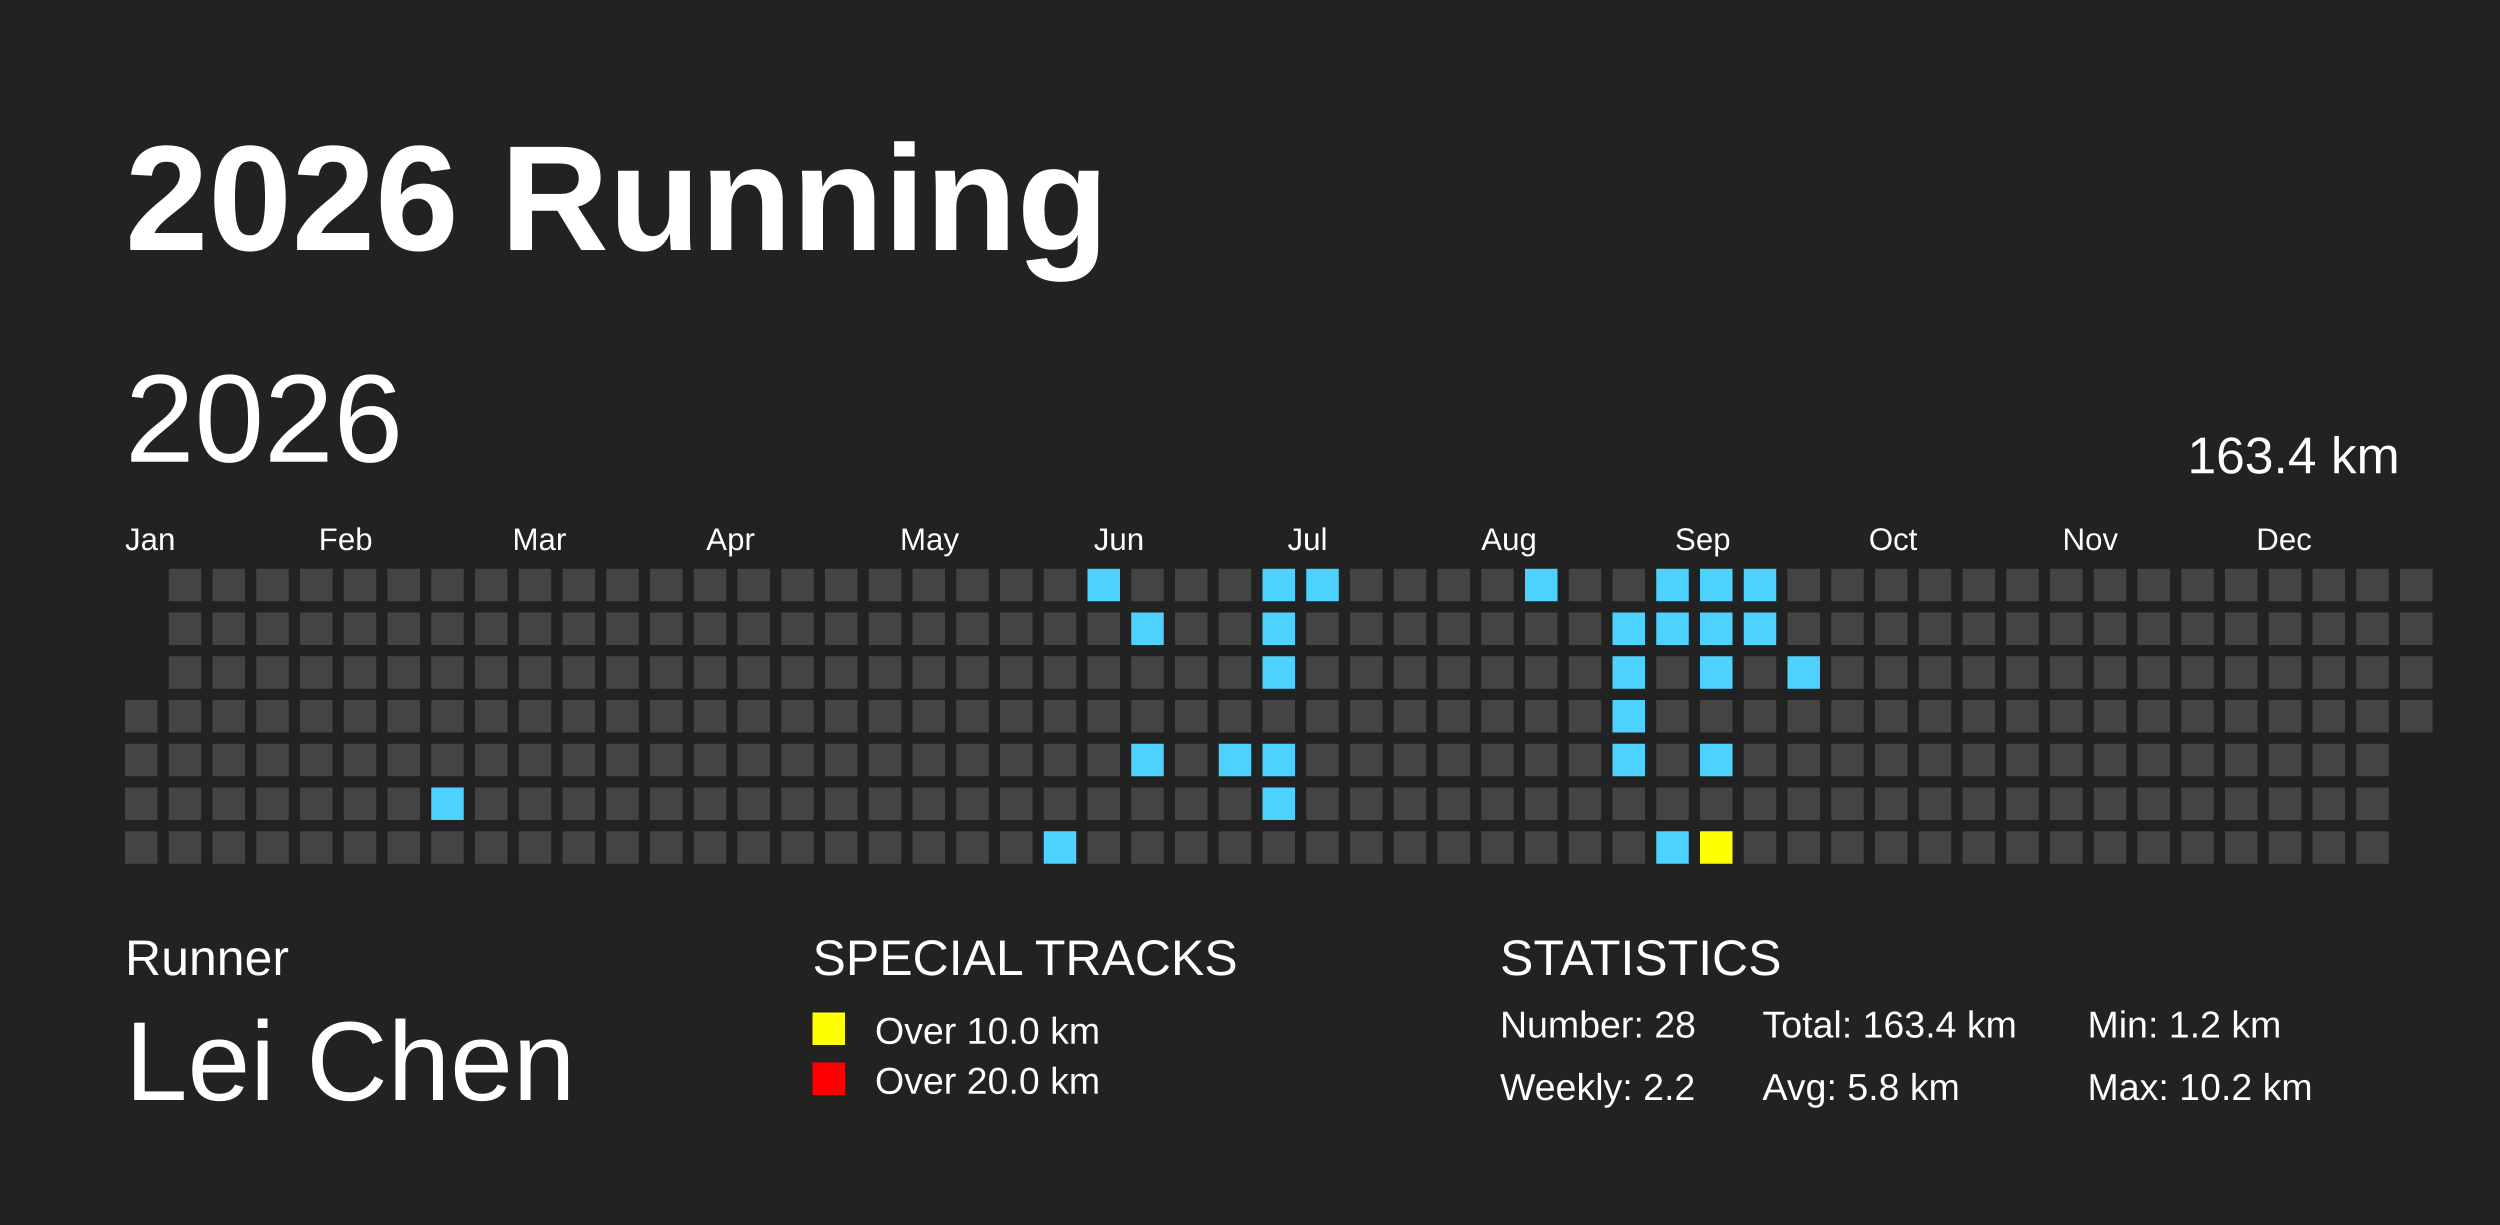
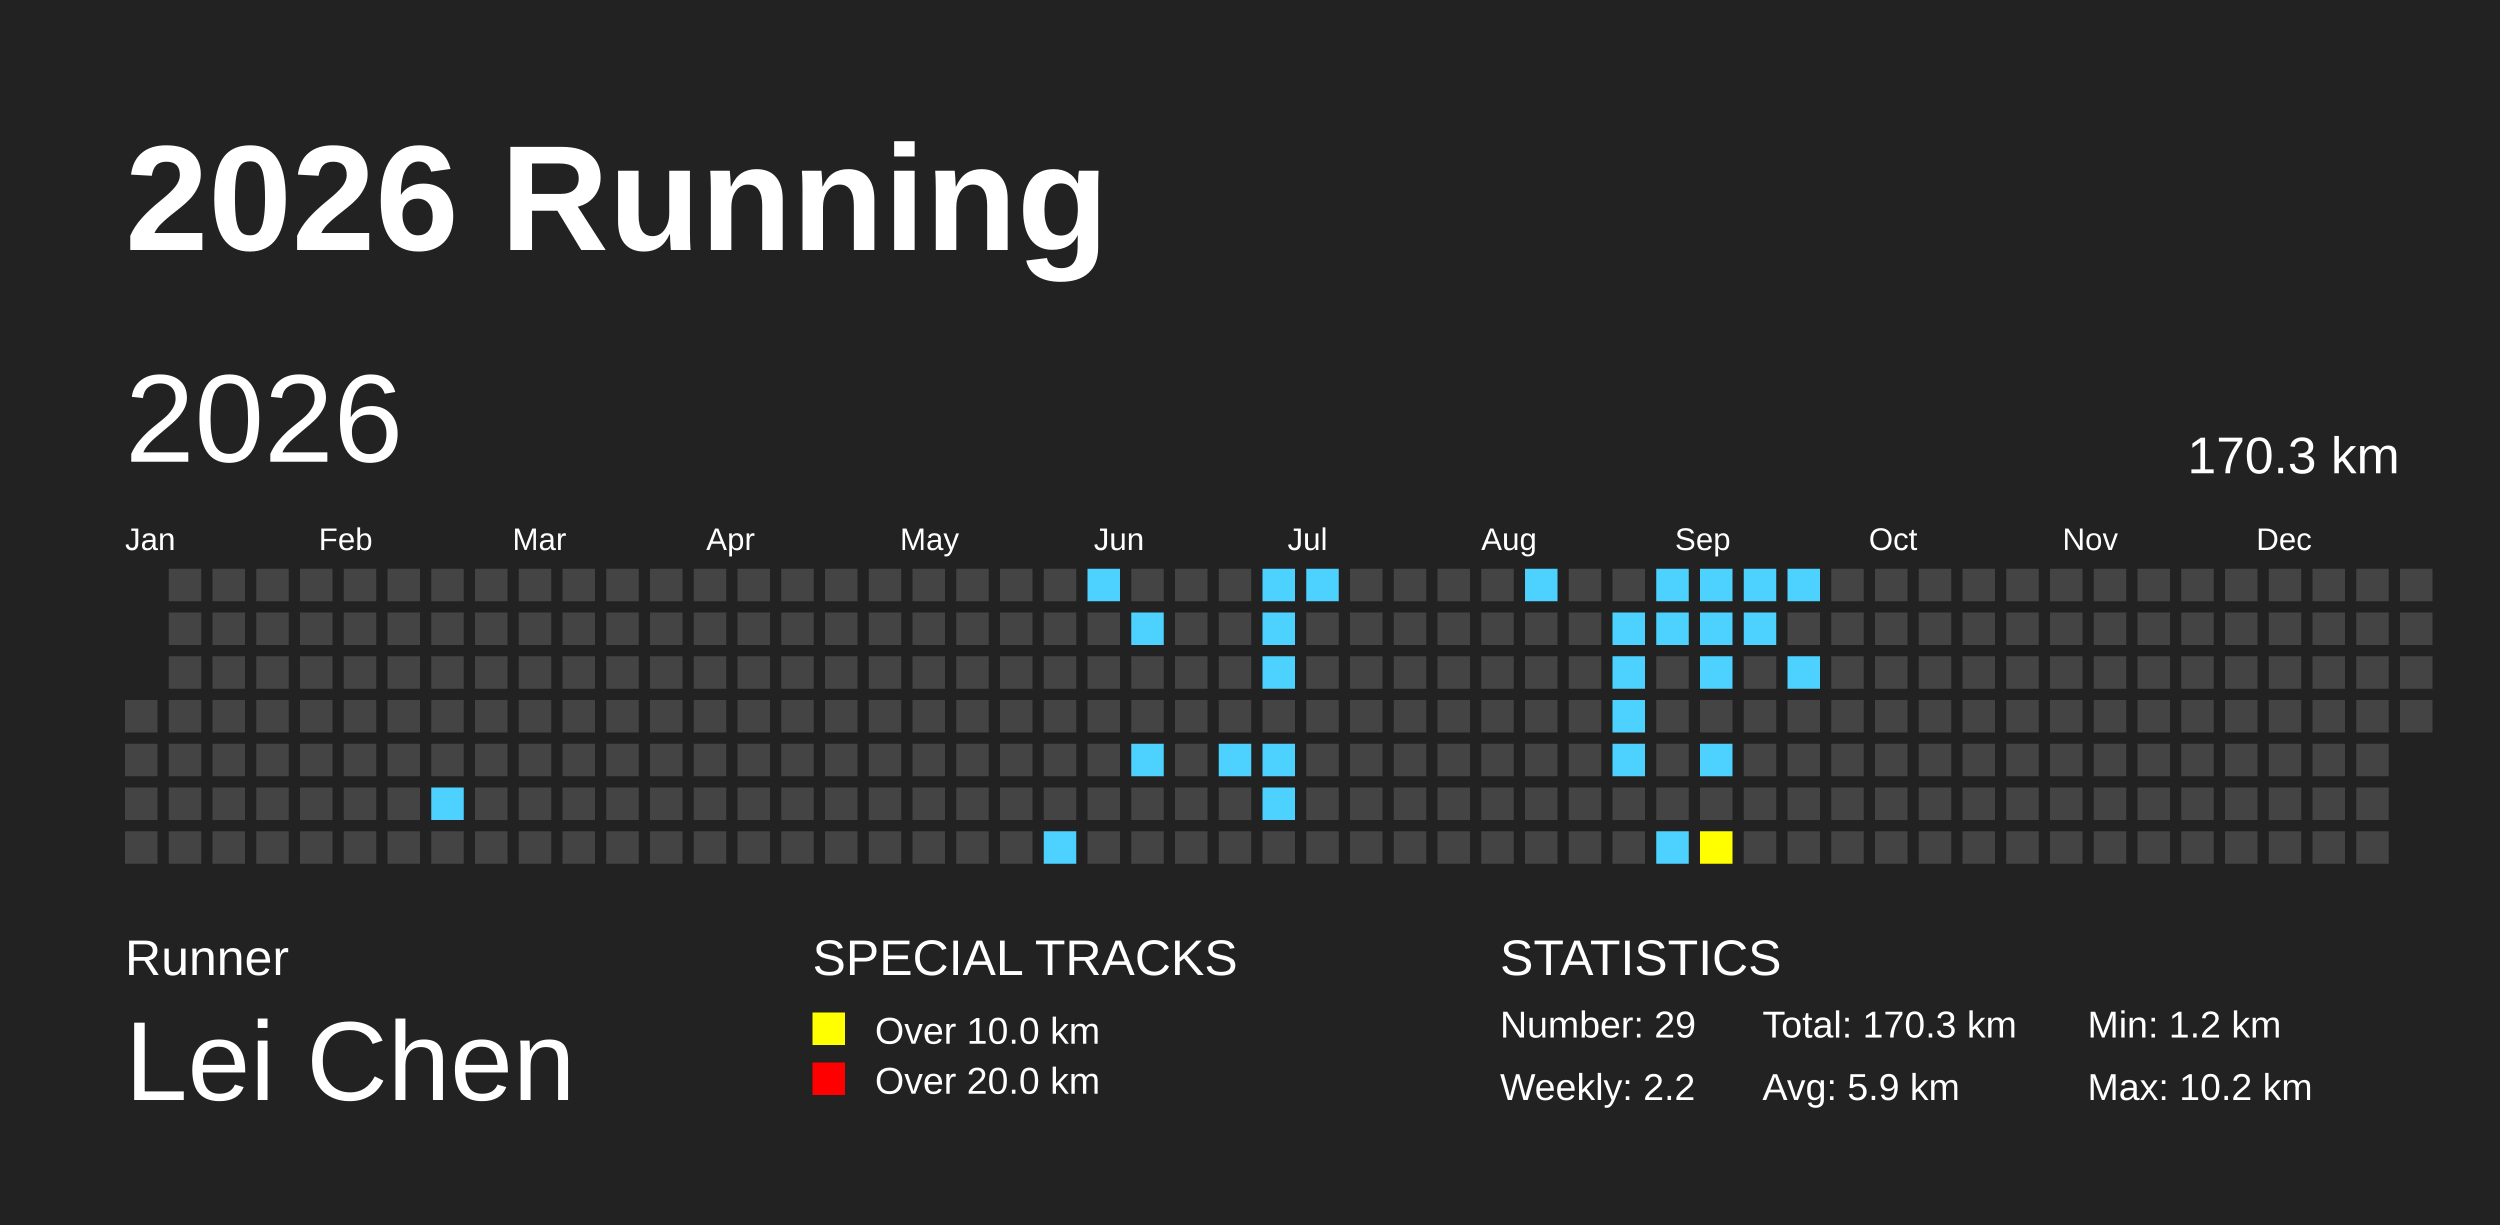
<svg xmlns="http://www.w3.org/2000/svg" baseProfile="full" height="98mm" version="1.1" viewBox="0,0,200,98" width="200mm">
  <defs />
  <rect fill="#222222" height="98" width="200" x="0" y="0" />
  <text fill="#FFFFFF" style="font-size:12px; font-family:Arial; font-weight:bold;" x="10" y="20">2026 Running</text>
  <text fill="#FFFFFF" style="font-size:4px; font-family:Arial" x="10" y="78">Runner</text>
  <text fill="#FFFFFF" style="font-size:9px; font-family:Arial" x="10" y="88">Lei Chen</text>
  <text fill="#FFFFFF" style="font-size:4px; font-family:Arial" x="65" y="78">SPECIAL TRACKS</text>
  <rect fill="yellow" height="2.6" width="2.6" x="65" y="81" />
  <text fill="#FFFFFF" style="font-size:3px; font-family:Arial" x="70" y="83.5">Over 10.0 km</text>
  <rect fill="red" height="2.6" width="2.6" x="65" y="85" />
  <text fill="#FFFFFF" style="font-size:3px; font-family:Arial" x="70" y="87.5">Over 20.0 km</text>
  <text fill="#FFFFFF" style="font-size:4px; font-family:Arial" x="120" y="78">STATISTICS</text>
-   <text fill="#FFFFFF" style="font-size:3px; font-family:Arial" x="120" y="83">Number: 28</text>
+   <text fill="#FFFFFF" style="font-size:3px; font-family:Arial" x="120" y="83">Number: 29</text>
  <text fill="#FFFFFF" style="font-size:3px; font-family:Arial" x="120" y="88">Weekly: 2.2</text>
-   <text fill="#FFFFFF" style="font-size:3px; font-family:Arial" x="141" y="83">Total: 163.4 km</text>
-   <text fill="#FFFFFF" style="font-size:3px; font-family:Arial" x="141" y="88">Avg: 5.8 km</text>
+   <text fill="#FFFFFF" style="font-size:3px; font-family:Arial" x="141" y="83">Total: 170.3 km</text>
+   <text fill="#FFFFFF" style="font-size:3px; font-family:Arial" x="141" y="88">Avg: 5.9 km</text>
  <text fill="#FFFFFF" style="font-size:3px; font-family:Arial" x="167" y="83">Min: 1.2 km</text>
  <text fill="#FFFFFF" style="font-size:3px; font-family:Arial" x="167" y="88">Max: 10.2 km</text>
  <text dominant-baseline="hanging" fill="#FFFFFF" style="font-size:10.0px; font-family:Arial;" x="10" y="30">2026</text>
-   <text dominant-baseline="hanging" fill="#FFFFFF" style="font-size:4.125px; font-family:Arial;" x="175" y="35">163.4 km</text>
+   <text dominant-baseline="hanging" fill="#FFFFFF" style="font-size:4.125px; font-family:Arial;" x="175" y="35">170.3 km</text>
  <text fill="#FFFFFF" style="font-size:2.5px; font-family:Arial" x="10.0" y="44">Jan</text>
  <text fill="#FFFFFF" style="font-size:2.5px; font-family:Arial" x="25.5" y="44">Feb</text>
  <text fill="#FFFFFF" style="font-size:2.5px; font-family:Arial" x="41.0" y="44">Mar</text>
  <text fill="#FFFFFF" style="font-size:2.5px; font-family:Arial" x="56.5" y="44">Apr</text>
  <text fill="#FFFFFF" style="font-size:2.5px; font-family:Arial" x="72.0" y="44">May</text>
  <text fill="#FFFFFF" style="font-size:2.5px; font-family:Arial" x="87.5" y="44">Jun</text>
  <text fill="#FFFFFF" style="font-size:2.5px; font-family:Arial" x="103.0" y="44">Jul</text>
  <text fill="#FFFFFF" style="font-size:2.5px; font-family:Arial" x="118.5" y="44">Aug</text>
  <text fill="#FFFFFF" style="font-size:2.5px; font-family:Arial" x="134.0" y="44">Sep</text>
  <text fill="#FFFFFF" style="font-size:2.5px; font-family:Arial" x="149.5" y="44">Oct</text>
  <text fill="#FFFFFF" style="font-size:2.5px; font-family:Arial" x="165.0" y="44">Nov</text>
  <text fill="#FFFFFF" style="font-size:2.5px; font-family:Arial" x="180.5" y="44">Dec</text>
  <rect fill="#444444" height="2.6" width="2.6" x="10.0" y="56.0" />
  <rect fill="#444444" height="2.6" width="2.6" x="10.0" y="59.5" />
  <rect fill="#444444" height="2.6" width="2.6" x="10.0" y="63.0" />
  <rect fill="#444444" height="2.6" width="2.6" x="10.0" y="66.5" />
  <rect fill="#444444" height="2.6" width="2.6" x="13.5" y="45.5" />
  <rect fill="#444444" height="2.6" width="2.6" x="13.5" y="49.0" />
  <rect fill="#444444" height="2.6" width="2.6" x="13.5" y="52.5" />
  <rect fill="#444444" height="2.6" width="2.6" x="13.5" y="56.0" />
  <rect fill="#444444" height="2.6" width="2.6" x="13.5" y="59.5" />
  <rect fill="#444444" height="2.6" width="2.6" x="13.5" y="63.0" />
  <rect fill="#444444" height="2.6" width="2.6" x="13.5" y="66.5" />
  <rect fill="#444444" height="2.6" width="2.6" x="17.0" y="45.5" />
  <rect fill="#444444" height="2.6" width="2.6" x="17.0" y="49.0" />
  <rect fill="#444444" height="2.6" width="2.6" x="17.0" y="52.5" />
  <rect fill="#444444" height="2.6" width="2.6" x="17.0" y="56.0" />
  <rect fill="#444444" height="2.6" width="2.6" x="17.0" y="59.5" />
  <rect fill="#444444" height="2.6" width="2.6" x="17.0" y="63.0" />
  <rect fill="#444444" height="2.6" width="2.6" x="17.0" y="66.5" />
  <rect fill="#444444" height="2.6" width="2.6" x="20.5" y="45.5" />
  <rect fill="#444444" height="2.6" width="2.6" x="20.5" y="49.0" />
  <rect fill="#444444" height="2.6" width="2.6" x="20.5" y="52.5" />
  <rect fill="#444444" height="2.6" width="2.6" x="20.5" y="56.0" />
  <rect fill="#444444" height="2.6" width="2.6" x="20.5" y="59.5" />
  <rect fill="#444444" height="2.6" width="2.6" x="20.5" y="63.0" />
  <rect fill="#444444" height="2.6" width="2.6" x="20.5" y="66.5" />
  <rect fill="#444444" height="2.6" width="2.6" x="24.0" y="45.5" />
  <rect fill="#444444" height="2.6" width="2.6" x="24.0" y="49.0" />
  <rect fill="#444444" height="2.6" width="2.6" x="24.0" y="52.5" />
  <rect fill="#444444" height="2.6" width="2.6" x="24.0" y="56.0" />
  <rect fill="#444444" height="2.6" width="2.6" x="24.0" y="59.5" />
  <rect fill="#444444" height="2.6" width="2.6" x="24.0" y="63.0" />
  <rect fill="#444444" height="2.6" width="2.6" x="24.0" y="66.5" />
  <rect fill="#444444" height="2.6" width="2.6" x="27.5" y="45.5" />
  <rect fill="#444444" height="2.6" width="2.6" x="27.5" y="49.0" />
  <rect fill="#444444" height="2.6" width="2.6" x="27.5" y="52.5" />
  <rect fill="#444444" height="2.6" width="2.6" x="27.5" y="56.0" />
  <rect fill="#444444" height="2.6" width="2.6" x="27.5" y="59.5" />
  <rect fill="#444444" height="2.6" width="2.6" x="27.5" y="63.0" />
  <rect fill="#444444" height="2.6" width="2.6" x="27.5" y="66.5" />
  <rect fill="#444444" height="2.6" width="2.6" x="31.0" y="45.5" />
  <rect fill="#444444" height="2.6" width="2.6" x="31.0" y="49.0" />
  <rect fill="#444444" height="2.6" width="2.6" x="31.0" y="52.5" />
  <rect fill="#444444" height="2.6" width="2.6" x="31.0" y="56.0" />
  <rect fill="#444444" height="2.6" width="2.6" x="31.0" y="59.5" />
  <rect fill="#444444" height="2.6" width="2.6" x="31.0" y="63.0" />
  <rect fill="#444444" height="2.6" width="2.6" x="31.0" y="66.5" />
  <rect fill="#444444" height="2.6" width="2.6" x="34.5" y="45.5" />
  <rect fill="#444444" height="2.6" width="2.6" x="34.5" y="49.0" />
  <rect fill="#444444" height="2.6" width="2.6" x="34.5" y="52.5" />
  <rect fill="#444444" height="2.6" width="2.6" x="34.5" y="56.0" />
  <rect fill="#444444" height="2.6" width="2.6" x="34.5" y="59.5" />
  <rect fill="#4DD2FF" height="2.6" width="2.6" x="34.5" y="63.0" />
  <rect fill="#444444" height="2.6" width="2.6" x="34.5" y="66.5" />
  <rect fill="#444444" height="2.6" width="2.6" x="38.0" y="45.5" />
  <rect fill="#444444" height="2.6" width="2.6" x="38.0" y="49.0" />
  <rect fill="#444444" height="2.6" width="2.6" x="38.0" y="52.5" />
  <rect fill="#444444" height="2.6" width="2.6" x="38.0" y="56.0" />
  <rect fill="#444444" height="2.6" width="2.6" x="38.0" y="59.5" />
  <rect fill="#444444" height="2.6" width="2.6" x="38.0" y="63.0" />
  <rect fill="#444444" height="2.6" width="2.6" x="38.0" y="66.5" />
  <rect fill="#444444" height="2.6" width="2.6" x="41.5" y="45.5" />
  <rect fill="#444444" height="2.6" width="2.6" x="41.5" y="49.0" />
  <rect fill="#444444" height="2.6" width="2.6" x="41.5" y="52.5" />
  <rect fill="#444444" height="2.6" width="2.6" x="41.5" y="56.0" />
  <rect fill="#444444" height="2.6" width="2.6" x="41.5" y="59.5" />
  <rect fill="#444444" height="2.6" width="2.6" x="41.5" y="63.0" />
  <rect fill="#444444" height="2.6" width="2.6" x="41.5" y="66.5" />
  <rect fill="#444444" height="2.6" width="2.6" x="45.0" y="45.5" />
  <rect fill="#444444" height="2.6" width="2.6" x="45.0" y="49.0" />
  <rect fill="#444444" height="2.6" width="2.6" x="45.0" y="52.5" />
  <rect fill="#444444" height="2.6" width="2.6" x="45.0" y="56.0" />
  <rect fill="#444444" height="2.6" width="2.6" x="45.0" y="59.5" />
  <rect fill="#444444" height="2.6" width="2.6" x="45.0" y="63.0" />
  <rect fill="#444444" height="2.6" width="2.6" x="45.0" y="66.5" />
  <rect fill="#444444" height="2.6" width="2.6" x="48.5" y="45.5" />
  <rect fill="#444444" height="2.6" width="2.6" x="48.5" y="49.0" />
  <rect fill="#444444" height="2.6" width="2.6" x="48.5" y="52.5" />
  <rect fill="#444444" height="2.6" width="2.6" x="48.5" y="56.0" />
  <rect fill="#444444" height="2.6" width="2.6" x="48.5" y="59.5" />
  <rect fill="#444444" height="2.6" width="2.6" x="48.5" y="63.0" />
  <rect fill="#444444" height="2.6" width="2.6" x="48.5" y="66.5" />
  <rect fill="#444444" height="2.6" width="2.6" x="52.0" y="45.5" />
  <rect fill="#444444" height="2.6" width="2.6" x="52.0" y="49.0" />
  <rect fill="#444444" height="2.6" width="2.6" x="52.0" y="52.5" />
  <rect fill="#444444" height="2.6" width="2.6" x="52.0" y="56.0" />
  <rect fill="#444444" height="2.6" width="2.6" x="52.0" y="59.5" />
  <rect fill="#444444" height="2.6" width="2.6" x="52.0" y="63.0" />
  <rect fill="#444444" height="2.6" width="2.6" x="52.0" y="66.5" />
  <rect fill="#444444" height="2.6" width="2.6" x="55.5" y="45.5" />
  <rect fill="#444444" height="2.6" width="2.6" x="55.5" y="49.0" />
  <rect fill="#444444" height="2.6" width="2.6" x="55.5" y="52.5" />
  <rect fill="#444444" height="2.6" width="2.6" x="55.5" y="56.0" />
  <rect fill="#444444" height="2.6" width="2.6" x="55.5" y="59.5" />
  <rect fill="#444444" height="2.6" width="2.6" x="55.5" y="63.0" />
  <rect fill="#444444" height="2.6" width="2.6" x="55.5" y="66.5" />
  <rect fill="#444444" height="2.6" width="2.6" x="59.0" y="45.5" />
  <rect fill="#444444" height="2.6" width="2.6" x="59.0" y="49.0" />
  <rect fill="#444444" height="2.6" width="2.6" x="59.0" y="52.5" />
  <rect fill="#444444" height="2.6" width="2.6" x="59.0" y="56.0" />
  <rect fill="#444444" height="2.6" width="2.6" x="59.0" y="59.5" />
  <rect fill="#444444" height="2.6" width="2.6" x="59.0" y="63.0" />
  <rect fill="#444444" height="2.6" width="2.6" x="59.0" y="66.5" />
  <rect fill="#444444" height="2.6" width="2.6" x="62.5" y="45.5" />
  <rect fill="#444444" height="2.6" width="2.6" x="62.5" y="49.0" />
  <rect fill="#444444" height="2.6" width="2.6" x="62.5" y="52.5" />
  <rect fill="#444444" height="2.6" width="2.6" x="62.5" y="56.0" />
  <rect fill="#444444" height="2.6" width="2.6" x="62.5" y="59.5" />
  <rect fill="#444444" height="2.6" width="2.6" x="62.5" y="63.0" />
  <rect fill="#444444" height="2.6" width="2.6" x="62.5" y="66.5" />
  <rect fill="#444444" height="2.6" width="2.6" x="66.0" y="45.5" />
  <rect fill="#444444" height="2.6" width="2.6" x="66.0" y="49.0" />
  <rect fill="#444444" height="2.6" width="2.6" x="66.0" y="52.5" />
  <rect fill="#444444" height="2.6" width="2.6" x="66.0" y="56.0" />
  <rect fill="#444444" height="2.6" width="2.6" x="66.0" y="59.5" />
  <rect fill="#444444" height="2.6" width="2.6" x="66.0" y="63.0" />
  <rect fill="#444444" height="2.6" width="2.6" x="66.0" y="66.5" />
  <rect fill="#444444" height="2.6" width="2.6" x="69.5" y="45.5" />
  <rect fill="#444444" height="2.6" width="2.6" x="69.5" y="49.0" />
  <rect fill="#444444" height="2.6" width="2.6" x="69.5" y="52.5" />
  <rect fill="#444444" height="2.6" width="2.6" x="69.5" y="56.0" />
  <rect fill="#444444" height="2.6" width="2.6" x="69.5" y="59.5" />
  <rect fill="#444444" height="2.6" width="2.6" x="69.5" y="63.0" />
  <rect fill="#444444" height="2.6" width="2.6" x="69.5" y="66.5" />
  <rect fill="#444444" height="2.6" width="2.6" x="73.0" y="45.5" />
  <rect fill="#444444" height="2.6" width="2.6" x="73.0" y="49.0" />
  <rect fill="#444444" height="2.6" width="2.6" x="73.0" y="52.5" />
  <rect fill="#444444" height="2.6" width="2.6" x="73.0" y="56.0" />
  <rect fill="#444444" height="2.6" width="2.6" x="73.0" y="59.5" />
  <rect fill="#444444" height="2.6" width="2.6" x="73.0" y="63.0" />
  <rect fill="#444444" height="2.6" width="2.6" x="73.0" y="66.5" />
  <rect fill="#444444" height="2.6" width="2.6" x="76.5" y="45.5" />
  <rect fill="#444444" height="2.6" width="2.6" x="76.5" y="49.0" />
  <rect fill="#444444" height="2.6" width="2.6" x="76.5" y="52.5" />
  <rect fill="#444444" height="2.6" width="2.6" x="76.5" y="56.0" />
  <rect fill="#444444" height="2.6" width="2.6" x="76.5" y="59.5" />
  <rect fill="#444444" height="2.6" width="2.6" x="76.5" y="63.0" />
  <rect fill="#444444" height="2.6" width="2.6" x="76.5" y="66.5" />
  <rect fill="#444444" height="2.6" width="2.6" x="80.0" y="45.5" />
  <rect fill="#444444" height="2.6" width="2.6" x="80.0" y="49.0" />
  <rect fill="#444444" height="2.6" width="2.6" x="80.0" y="52.5" />
  <rect fill="#444444" height="2.6" width="2.6" x="80.0" y="56.0" />
  <rect fill="#444444" height="2.6" width="2.6" x="80.0" y="59.5" />
  <rect fill="#444444" height="2.6" width="2.6" x="80.0" y="63.0" />
  <rect fill="#444444" height="2.6" width="2.6" x="80.0" y="66.5" />
  <rect fill="#444444" height="2.6" width="2.6" x="83.5" y="45.5" />
  <rect fill="#444444" height="2.6" width="2.6" x="83.5" y="49.0" />
  <rect fill="#444444" height="2.6" width="2.6" x="83.5" y="52.5" />
  <rect fill="#444444" height="2.6" width="2.6" x="83.5" y="56.0" />
  <rect fill="#444444" height="2.6" width="2.6" x="83.5" y="59.5" />
  <rect fill="#444444" height="2.6" width="2.6" x="83.5" y="63.0" />
  <rect fill="#4DD2FF" height="2.6" width="2.6" x="83.5" y="66.5" />
  <rect fill="#4DD2FF" height="2.6" width="2.6" x="87.0" y="45.5" />
  <rect fill="#444444" height="2.6" width="2.6" x="87.0" y="49.0" />
  <rect fill="#444444" height="2.6" width="2.6" x="87.0" y="52.5" />
  <rect fill="#444444" height="2.6" width="2.6" x="87.0" y="56.0" />
  <rect fill="#444444" height="2.6" width="2.6" x="87.0" y="59.5" />
  <rect fill="#444444" height="2.6" width="2.6" x="87.0" y="63.0" />
  <rect fill="#444444" height="2.6" width="2.6" x="87.0" y="66.5" />
  <rect fill="#444444" height="2.6" width="2.6" x="90.5" y="45.5" />
  <rect fill="#4DD2FF" height="2.6" width="2.6" x="90.5" y="49.0" />
  <rect fill="#444444" height="2.6" width="2.6" x="90.5" y="52.5" />
  <rect fill="#444444" height="2.6" width="2.6" x="90.5" y="56.0" />
  <rect fill="#4DD2FF" height="2.6" width="2.6" x="90.5" y="59.5" />
  <rect fill="#444444" height="2.6" width="2.6" x="90.5" y="63.0" />
  <rect fill="#444444" height="2.6" width="2.6" x="90.5" y="66.5" />
  <rect fill="#444444" height="2.6" width="2.6" x="94.0" y="45.5" />
  <rect fill="#444444" height="2.6" width="2.6" x="94.0" y="49.0" />
  <rect fill="#444444" height="2.6" width="2.6" x="94.0" y="52.5" />
  <rect fill="#444444" height="2.6" width="2.6" x="94.0" y="56.0" />
  <rect fill="#444444" height="2.6" width="2.6" x="94.0" y="59.5" />
  <rect fill="#444444" height="2.6" width="2.6" x="94.0" y="63.0" />
  <rect fill="#444444" height="2.6" width="2.6" x="94.0" y="66.5" />
  <rect fill="#444444" height="2.6" width="2.6" x="97.5" y="45.5" />
  <rect fill="#444444" height="2.6" width="2.6" x="97.5" y="49.0" />
  <rect fill="#444444" height="2.6" width="2.6" x="97.5" y="52.5" />
  <rect fill="#444444" height="2.6" width="2.6" x="97.5" y="56.0" />
  <rect fill="#4DD2FF" height="2.6" width="2.6" x="97.5" y="59.5" />
  <rect fill="#444444" height="2.6" width="2.6" x="97.5" y="63.0" />
  <rect fill="#444444" height="2.6" width="2.6" x="97.5" y="66.5" />
  <rect fill="#4DD2FF" height="2.6" width="2.6" x="101.0" y="45.5" />
  <rect fill="#4DD2FF" height="2.6" width="2.6" x="101.0" y="49.0" />
  <rect fill="#4DD2FF" height="2.6" width="2.6" x="101.0" y="52.5" />
  <rect fill="#444444" height="2.6" width="2.6" x="101.0" y="56.0" />
  <rect fill="#4DD2FF" height="2.6" width="2.6" x="101.0" y="59.5" />
  <rect fill="#4DD2FF" height="2.6" width="2.6" x="101.0" y="63.0" />
  <rect fill="#444444" height="2.6" width="2.6" x="101.0" y="66.5" />
  <rect fill="#4DD2FF" height="2.6" width="2.6" x="104.5" y="45.5" />
  <rect fill="#444444" height="2.6" width="2.6" x="104.5" y="49.0" />
  <rect fill="#444444" height="2.6" width="2.6" x="104.5" y="52.5" />
  <rect fill="#444444" height="2.6" width="2.6" x="104.5" y="56.0" />
  <rect fill="#444444" height="2.6" width="2.6" x="104.5" y="59.5" />
  <rect fill="#444444" height="2.6" width="2.6" x="104.5" y="63.0" />
  <rect fill="#444444" height="2.6" width="2.6" x="104.5" y="66.5" />
  <rect fill="#444444" height="2.6" width="2.6" x="108.0" y="45.5" />
  <rect fill="#444444" height="2.6" width="2.6" x="108.0" y="49.0" />
  <rect fill="#444444" height="2.6" width="2.6" x="108.0" y="52.5" />
  <rect fill="#444444" height="2.6" width="2.6" x="108.0" y="56.0" />
  <rect fill="#444444" height="2.6" width="2.6" x="108.0" y="59.5" />
  <rect fill="#444444" height="2.6" width="2.6" x="108.0" y="63.0" />
  <rect fill="#444444" height="2.6" width="2.6" x="108.0" y="66.5" />
  <rect fill="#444444" height="2.6" width="2.6" x="111.5" y="45.5" />
  <rect fill="#444444" height="2.6" width="2.6" x="111.5" y="49.0" />
  <rect fill="#444444" height="2.6" width="2.6" x="111.5" y="52.5" />
  <rect fill="#444444" height="2.6" width="2.6" x="111.5" y="56.0" />
  <rect fill="#444444" height="2.6" width="2.6" x="111.5" y="59.5" />
  <rect fill="#444444" height="2.6" width="2.6" x="111.5" y="63.0" />
  <rect fill="#444444" height="2.6" width="2.6" x="111.5" y="66.5" />
  <rect fill="#444444" height="2.6" width="2.6" x="115.0" y="45.5" />
  <rect fill="#444444" height="2.6" width="2.6" x="115.0" y="49.0" />
  <rect fill="#444444" height="2.6" width="2.6" x="115.0" y="52.5" />
  <rect fill="#444444" height="2.6" width="2.6" x="115.0" y="56.0" />
  <rect fill="#444444" height="2.6" width="2.6" x="115.0" y="59.5" />
  <rect fill="#444444" height="2.6" width="2.6" x="115.0" y="63.0" />
  <rect fill="#444444" height="2.6" width="2.6" x="115.0" y="66.5" />
  <rect fill="#444444" height="2.6" width="2.6" x="118.5" y="45.5" />
  <rect fill="#444444" height="2.6" width="2.6" x="118.5" y="49.0" />
  <rect fill="#444444" height="2.6" width="2.6" x="118.5" y="52.5" />
  <rect fill="#444444" height="2.6" width="2.6" x="118.5" y="56.0" />
  <rect fill="#444444" height="2.6" width="2.6" x="118.5" y="59.5" />
  <rect fill="#444444" height="2.6" width="2.6" x="118.5" y="63.0" />
  <rect fill="#444444" height="2.6" width="2.6" x="118.5" y="66.5" />
  <rect fill="#4DD2FF" height="2.6" width="2.6" x="122.0" y="45.5" />
  <rect fill="#444444" height="2.6" width="2.6" x="122.0" y="49.0" />
  <rect fill="#444444" height="2.6" width="2.6" x="122.0" y="52.5" />
  <rect fill="#444444" height="2.6" width="2.6" x="122.0" y="56.0" />
  <rect fill="#444444" height="2.6" width="2.6" x="122.0" y="59.5" />
  <rect fill="#444444" height="2.6" width="2.6" x="122.0" y="63.0" />
  <rect fill="#444444" height="2.6" width="2.6" x="122.0" y="66.5" />
  <rect fill="#444444" height="2.6" width="2.6" x="125.5" y="45.5" />
  <rect fill="#444444" height="2.6" width="2.6" x="125.5" y="49.0" />
  <rect fill="#444444" height="2.6" width="2.6" x="125.5" y="52.5" />
  <rect fill="#444444" height="2.6" width="2.6" x="125.5" y="56.0" />
  <rect fill="#444444" height="2.6" width="2.6" x="125.5" y="59.5" />
  <rect fill="#444444" height="2.6" width="2.6" x="125.5" y="63.0" />
  <rect fill="#444444" height="2.6" width="2.6" x="125.5" y="66.5" />
  <rect fill="#444444" height="2.6" width="2.6" x="129.0" y="45.5" />
  <rect fill="#4DD2FF" height="2.6" width="2.6" x="129.0" y="49.0" />
  <rect fill="#4DD2FF" height="2.6" width="2.6" x="129.0" y="52.5" />
  <rect fill="#4DD2FF" height="2.6" width="2.6" x="129.0" y="56.0" />
  <rect fill="#4DD2FF" height="2.6" width="2.6" x="129.0" y="59.5" />
  <rect fill="#444444" height="2.6" width="2.6" x="129.0" y="63.0" />
  <rect fill="#444444" height="2.6" width="2.6" x="129.0" y="66.5" />
  <rect fill="#4DD2FF" height="2.6" width="2.6" x="132.5" y="45.5" />
  <rect fill="#4DD2FF" height="2.6" width="2.6" x="132.5" y="49.0" />
  <rect fill="#444444" height="2.6" width="2.6" x="132.5" y="52.5" />
  <rect fill="#444444" height="2.6" width="2.6" x="132.5" y="56.0" />
  <rect fill="#444444" height="2.6" width="2.6" x="132.5" y="59.5" />
  <rect fill="#444444" height="2.6" width="2.6" x="132.5" y="63.0" />
  <rect fill="#4DD2FF" height="2.6" width="2.6" x="132.5" y="66.5" />
  <rect fill="#4DD2FF" height="2.6" width="2.6" x="136.0" y="45.5" />
  <rect fill="#4DD2FF" height="2.6" width="2.6" x="136.0" y="49.0" />
  <rect fill="#4DD2FF" height="2.6" width="2.6" x="136.0" y="52.5" />
  <rect fill="#444444" height="2.6" width="2.6" x="136.0" y="56.0" />
  <rect fill="#4DD2FF" height="2.6" width="2.6" x="136.0" y="59.5" />
  <rect fill="#444444" height="2.6" width="2.6" x="136.0" y="63.0" />
  <rect fill="yellow" height="2.6" width="2.6" x="136.0" y="66.5" />
  <rect fill="#4DD2FF" height="2.6" width="2.6" x="139.5" y="45.5" />
  <rect fill="#4DD2FF" height="2.6" width="2.6" x="139.5" y="49.0" />
  <rect fill="#444444" height="2.6" width="2.6" x="139.5" y="52.5" />
  <rect fill="#444444" height="2.6" width="2.6" x="139.5" y="56.0" />
  <rect fill="#444444" height="2.6" width="2.6" x="139.5" y="59.5" />
  <rect fill="#444444" height="2.6" width="2.6" x="139.5" y="63.0" />
  <rect fill="#444444" height="2.6" width="2.6" x="139.5" y="66.5" />
-   <rect fill="#444444" height="2.6" width="2.6" x="143.0" y="45.5" />
+   <rect fill="#4DD2FF" height="2.6" width="2.6" x="143.0" y="45.5" />
  <rect fill="#444444" height="2.6" width="2.6" x="143.0" y="49.0" />
  <rect fill="#4DD2FF" height="2.6" width="2.6" x="143.0" y="52.5" />
  <rect fill="#444444" height="2.6" width="2.6" x="143.0" y="56.0" />
  <rect fill="#444444" height="2.6" width="2.6" x="143.0" y="59.5" />
  <rect fill="#444444" height="2.6" width="2.6" x="143.0" y="63.0" />
  <rect fill="#444444" height="2.6" width="2.6" x="143.0" y="66.5" />
  <rect fill="#444444" height="2.6" width="2.6" x="146.5" y="45.5" />
  <rect fill="#444444" height="2.6" width="2.6" x="146.5" y="49.0" />
  <rect fill="#444444" height="2.6" width="2.6" x="146.5" y="52.5" />
  <rect fill="#444444" height="2.6" width="2.6" x="146.5" y="56.0" />
  <rect fill="#444444" height="2.6" width="2.6" x="146.5" y="59.5" />
  <rect fill="#444444" height="2.6" width="2.6" x="146.5" y="63.0" />
  <rect fill="#444444" height="2.6" width="2.6" x="146.5" y="66.5" />
  <rect fill="#444444" height="2.6" width="2.6" x="150.0" y="45.5" />
  <rect fill="#444444" height="2.6" width="2.6" x="150.0" y="49.0" />
  <rect fill="#444444" height="2.6" width="2.6" x="150.0" y="52.5" />
  <rect fill="#444444" height="2.6" width="2.6" x="150.0" y="56.0" />
  <rect fill="#444444" height="2.6" width="2.6" x="150.0" y="59.5" />
  <rect fill="#444444" height="2.6" width="2.6" x="150.0" y="63.0" />
  <rect fill="#444444" height="2.6" width="2.6" x="150.0" y="66.5" />
  <rect fill="#444444" height="2.6" width="2.6" x="153.5" y="45.5" />
  <rect fill="#444444" height="2.6" width="2.6" x="153.5" y="49.0" />
  <rect fill="#444444" height="2.6" width="2.6" x="153.5" y="52.5" />
  <rect fill="#444444" height="2.6" width="2.6" x="153.5" y="56.0" />
  <rect fill="#444444" height="2.6" width="2.6" x="153.5" y="59.5" />
  <rect fill="#444444" height="2.6" width="2.6" x="153.5" y="63.0" />
  <rect fill="#444444" height="2.6" width="2.6" x="153.5" y="66.5" />
  <rect fill="#444444" height="2.6" width="2.6" x="157.0" y="45.5" />
  <rect fill="#444444" height="2.6" width="2.6" x="157.0" y="49.0" />
  <rect fill="#444444" height="2.6" width="2.6" x="157.0" y="52.5" />
  <rect fill="#444444" height="2.6" width="2.6" x="157.0" y="56.0" />
  <rect fill="#444444" height="2.6" width="2.6" x="157.0" y="59.5" />
  <rect fill="#444444" height="2.6" width="2.6" x="157.0" y="63.0" />
  <rect fill="#444444" height="2.6" width="2.6" x="157.0" y="66.5" />
  <rect fill="#444444" height="2.6" width="2.6" x="160.5" y="45.5" />
  <rect fill="#444444" height="2.6" width="2.6" x="160.5" y="49.0" />
  <rect fill="#444444" height="2.6" width="2.6" x="160.5" y="52.5" />
  <rect fill="#444444" height="2.6" width="2.6" x="160.5" y="56.0" />
  <rect fill="#444444" height="2.6" width="2.6" x="160.5" y="59.5" />
  <rect fill="#444444" height="2.6" width="2.6" x="160.5" y="63.0" />
  <rect fill="#444444" height="2.6" width="2.6" x="160.5" y="66.5" />
  <rect fill="#444444" height="2.6" width="2.6" x="164.0" y="45.5" />
  <rect fill="#444444" height="2.6" width="2.6" x="164.0" y="49.0" />
  <rect fill="#444444" height="2.6" width="2.6" x="164.0" y="52.5" />
  <rect fill="#444444" height="2.6" width="2.6" x="164.0" y="56.0" />
  <rect fill="#444444" height="2.6" width="2.6" x="164.0" y="59.5" />
  <rect fill="#444444" height="2.6" width="2.6" x="164.0" y="63.0" />
  <rect fill="#444444" height="2.6" width="2.6" x="164.0" y="66.5" />
  <rect fill="#444444" height="2.6" width="2.6" x="167.5" y="45.5" />
  <rect fill="#444444" height="2.6" width="2.6" x="167.5" y="49.0" />
  <rect fill="#444444" height="2.6" width="2.6" x="167.5" y="52.5" />
  <rect fill="#444444" height="2.6" width="2.6" x="167.5" y="56.0" />
  <rect fill="#444444" height="2.6" width="2.6" x="167.5" y="59.5" />
  <rect fill="#444444" height="2.6" width="2.6" x="167.5" y="63.0" />
  <rect fill="#444444" height="2.6" width="2.6" x="167.5" y="66.5" />
  <rect fill="#444444" height="2.6" width="2.6" x="171.0" y="45.5" />
  <rect fill="#444444" height="2.6" width="2.6" x="171.0" y="49.0" />
  <rect fill="#444444" height="2.6" width="2.6" x="171.0" y="52.5" />
  <rect fill="#444444" height="2.6" width="2.6" x="171.0" y="56.0" />
  <rect fill="#444444" height="2.6" width="2.6" x="171.0" y="59.5" />
  <rect fill="#444444" height="2.6" width="2.6" x="171.0" y="63.0" />
  <rect fill="#444444" height="2.6" width="2.6" x="171.0" y="66.5" />
  <rect fill="#444444" height="2.6" width="2.6" x="174.5" y="45.5" />
  <rect fill="#444444" height="2.6" width="2.6" x="174.5" y="49.0" />
  <rect fill="#444444" height="2.6" width="2.6" x="174.5" y="52.5" />
  <rect fill="#444444" height="2.6" width="2.6" x="174.5" y="56.0" />
  <rect fill="#444444" height="2.6" width="2.6" x="174.5" y="59.5" />
  <rect fill="#444444" height="2.6" width="2.6" x="174.5" y="63.0" />
  <rect fill="#444444" height="2.6" width="2.6" x="174.5" y="66.5" />
  <rect fill="#444444" height="2.6" width="2.6" x="178.0" y="45.5" />
  <rect fill="#444444" height="2.6" width="2.6" x="178.0" y="49.0" />
  <rect fill="#444444" height="2.6" width="2.6" x="178.0" y="52.5" />
  <rect fill="#444444" height="2.6" width="2.6" x="178.0" y="56.0" />
  <rect fill="#444444" height="2.6" width="2.6" x="178.0" y="59.5" />
  <rect fill="#444444" height="2.6" width="2.6" x="178.0" y="63.0" />
  <rect fill="#444444" height="2.6" width="2.6" x="178.0" y="66.5" />
  <rect fill="#444444" height="2.6" width="2.6" x="181.5" y="45.5" />
  <rect fill="#444444" height="2.6" width="2.6" x="181.5" y="49.0" />
  <rect fill="#444444" height="2.6" width="2.6" x="181.5" y="52.5" />
  <rect fill="#444444" height="2.6" width="2.6" x="181.5" y="56.0" />
  <rect fill="#444444" height="2.6" width="2.6" x="181.5" y="59.5" />
  <rect fill="#444444" height="2.6" width="2.6" x="181.5" y="63.0" />
  <rect fill="#444444" height="2.6" width="2.6" x="181.5" y="66.5" />
  <rect fill="#444444" height="2.6" width="2.6" x="185.0" y="45.5" />
  <rect fill="#444444" height="2.6" width="2.6" x="185.0" y="49.0" />
  <rect fill="#444444" height="2.6" width="2.6" x="185.0" y="52.5" />
  <rect fill="#444444" height="2.6" width="2.6" x="185.0" y="56.0" />
  <rect fill="#444444" height="2.6" width="2.6" x="185.0" y="59.5" />
  <rect fill="#444444" height="2.6" width="2.6" x="185.0" y="63.0" />
  <rect fill="#444444" height="2.6" width="2.6" x="185.0" y="66.5" />
  <rect fill="#444444" height="2.6" width="2.6" x="188.5" y="45.5" />
  <rect fill="#444444" height="2.6" width="2.6" x="188.5" y="49.0" />
  <rect fill="#444444" height="2.6" width="2.6" x="188.5" y="52.5" />
  <rect fill="#444444" height="2.6" width="2.6" x="188.5" y="56.0" />
  <rect fill="#444444" height="2.6" width="2.6" x="188.5" y="59.5" />
  <rect fill="#444444" height="2.6" width="2.6" x="188.5" y="63.0" />
  <rect fill="#444444" height="2.6" width="2.6" x="188.5" y="66.5" />
  <rect fill="#444444" height="2.6" width="2.6" x="192.0" y="45.5" />
  <rect fill="#444444" height="2.6" width="2.6" x="192.0" y="49.0" />
  <rect fill="#444444" height="2.6" width="2.6" x="192.0" y="52.5" />
  <rect fill="#444444" height="2.6" width="2.6" x="192.0" y="56.0" />
</svg>
